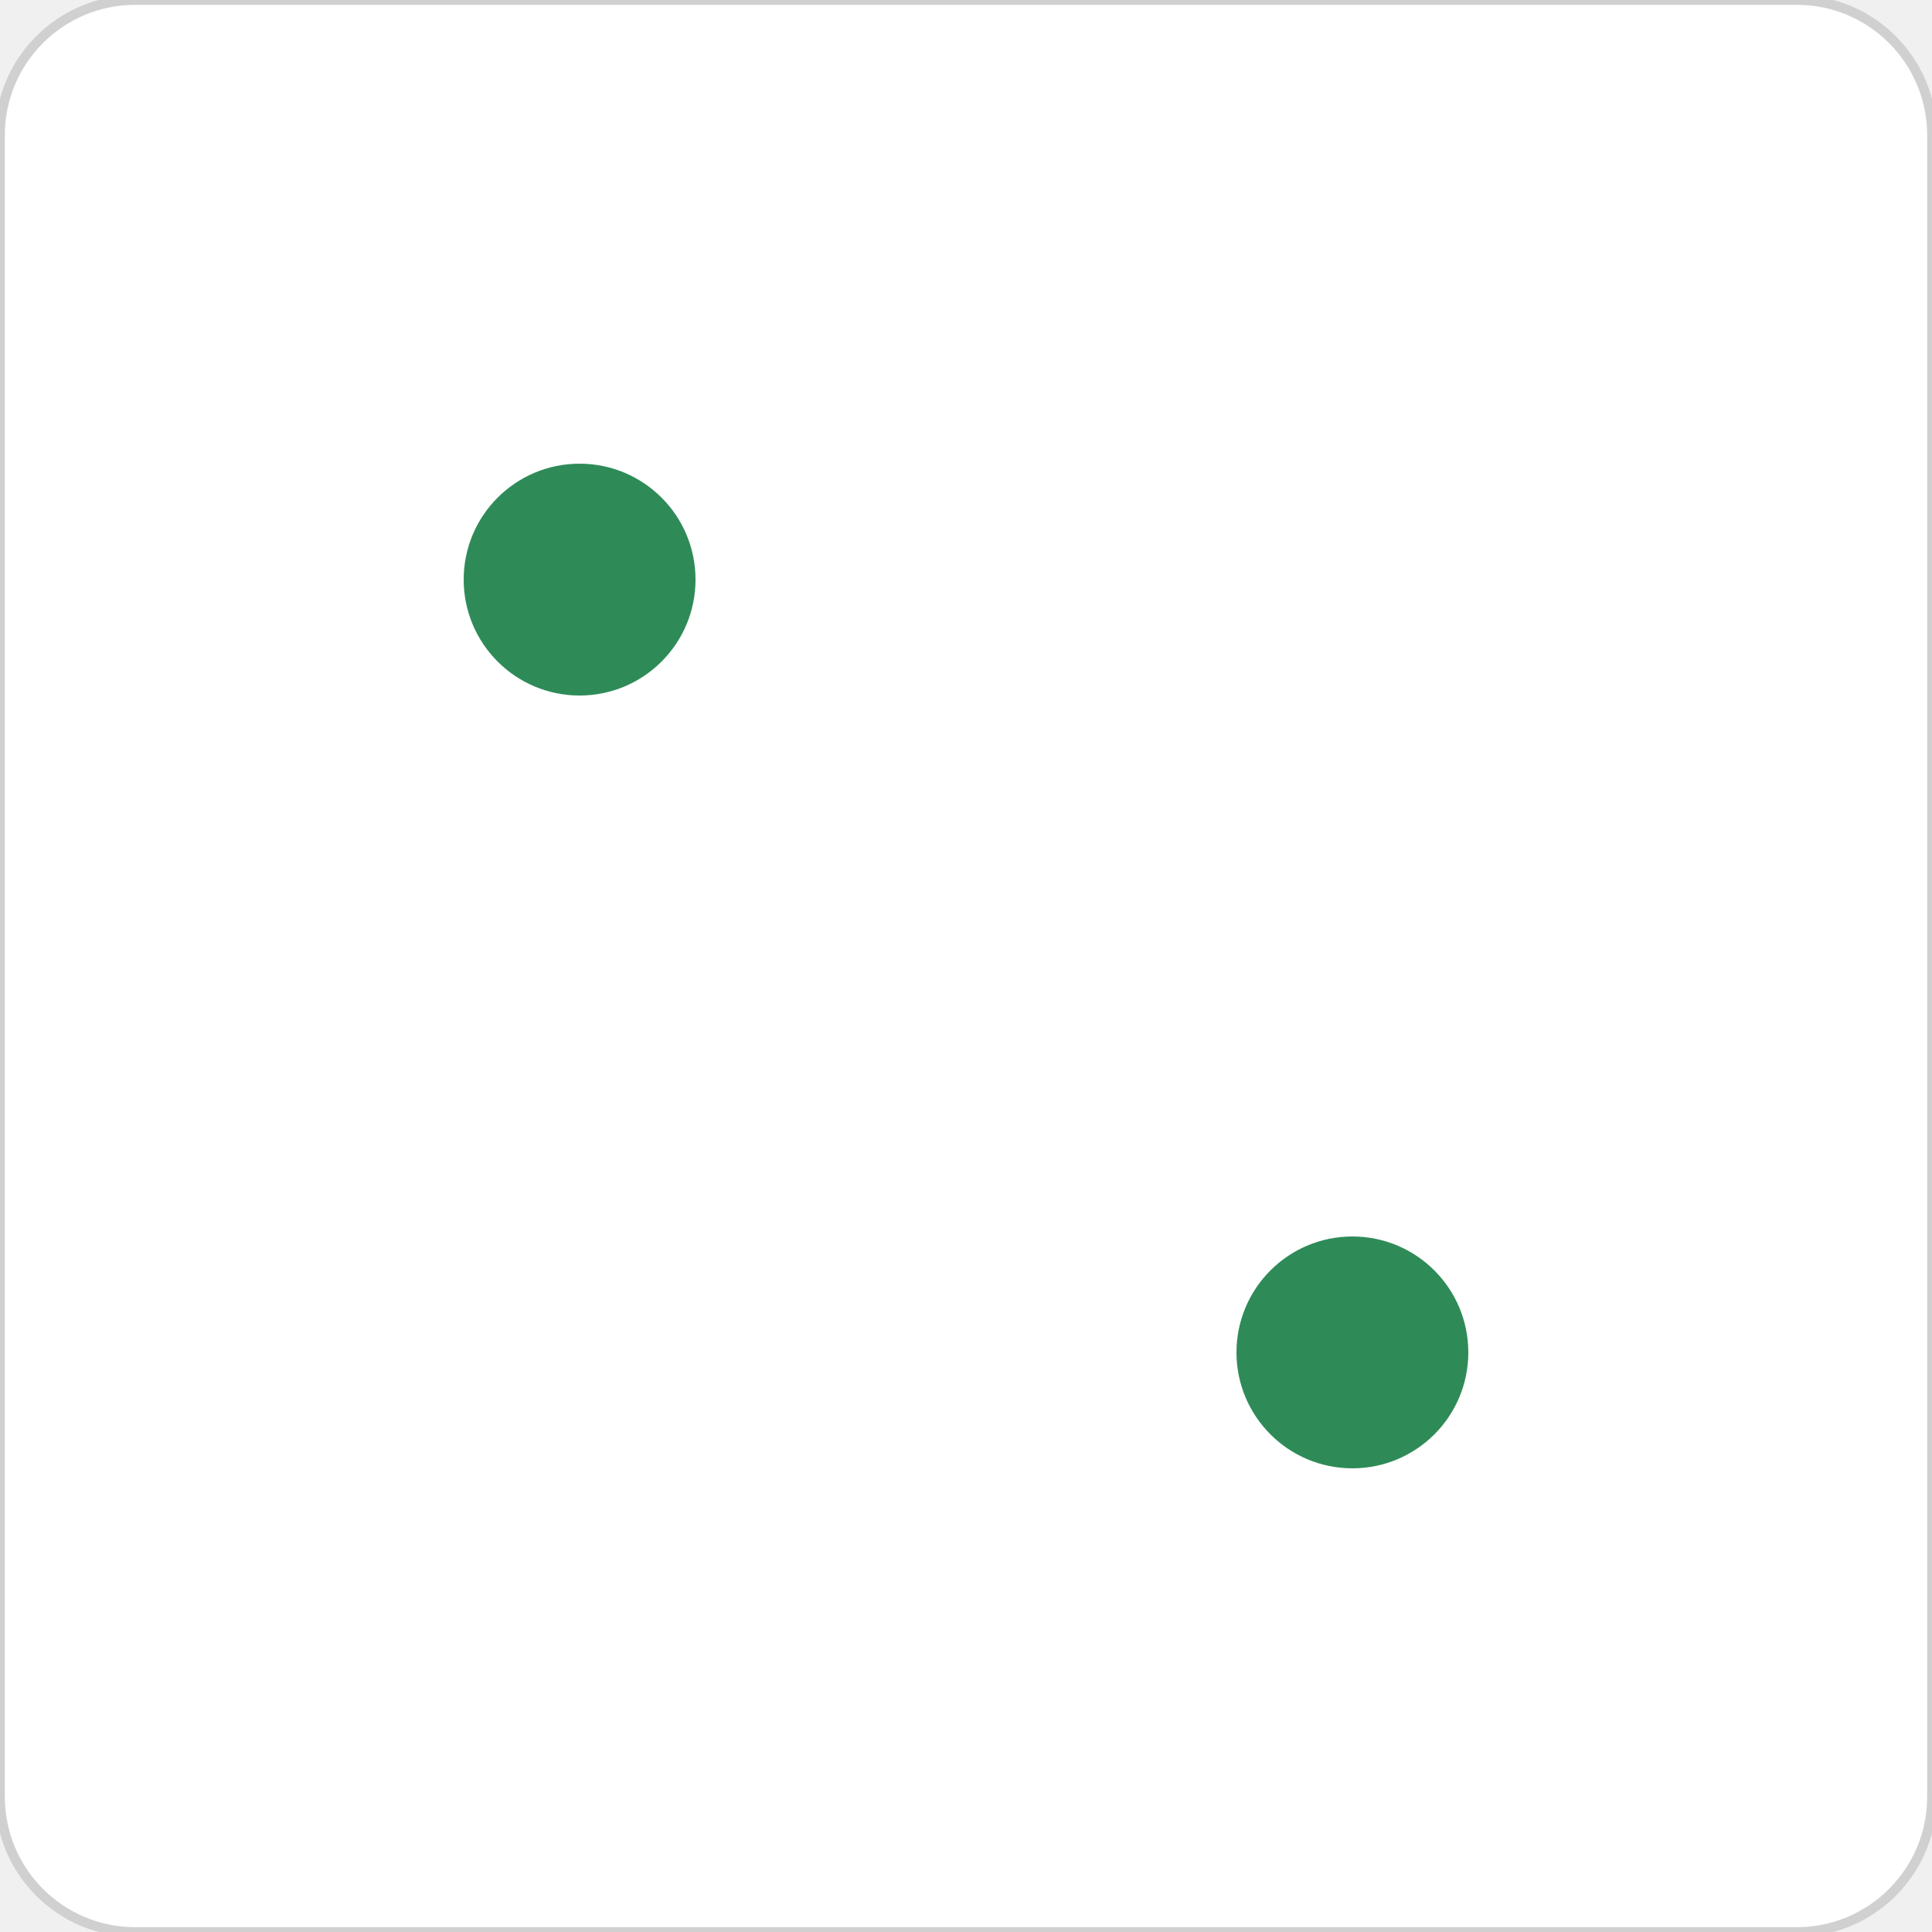
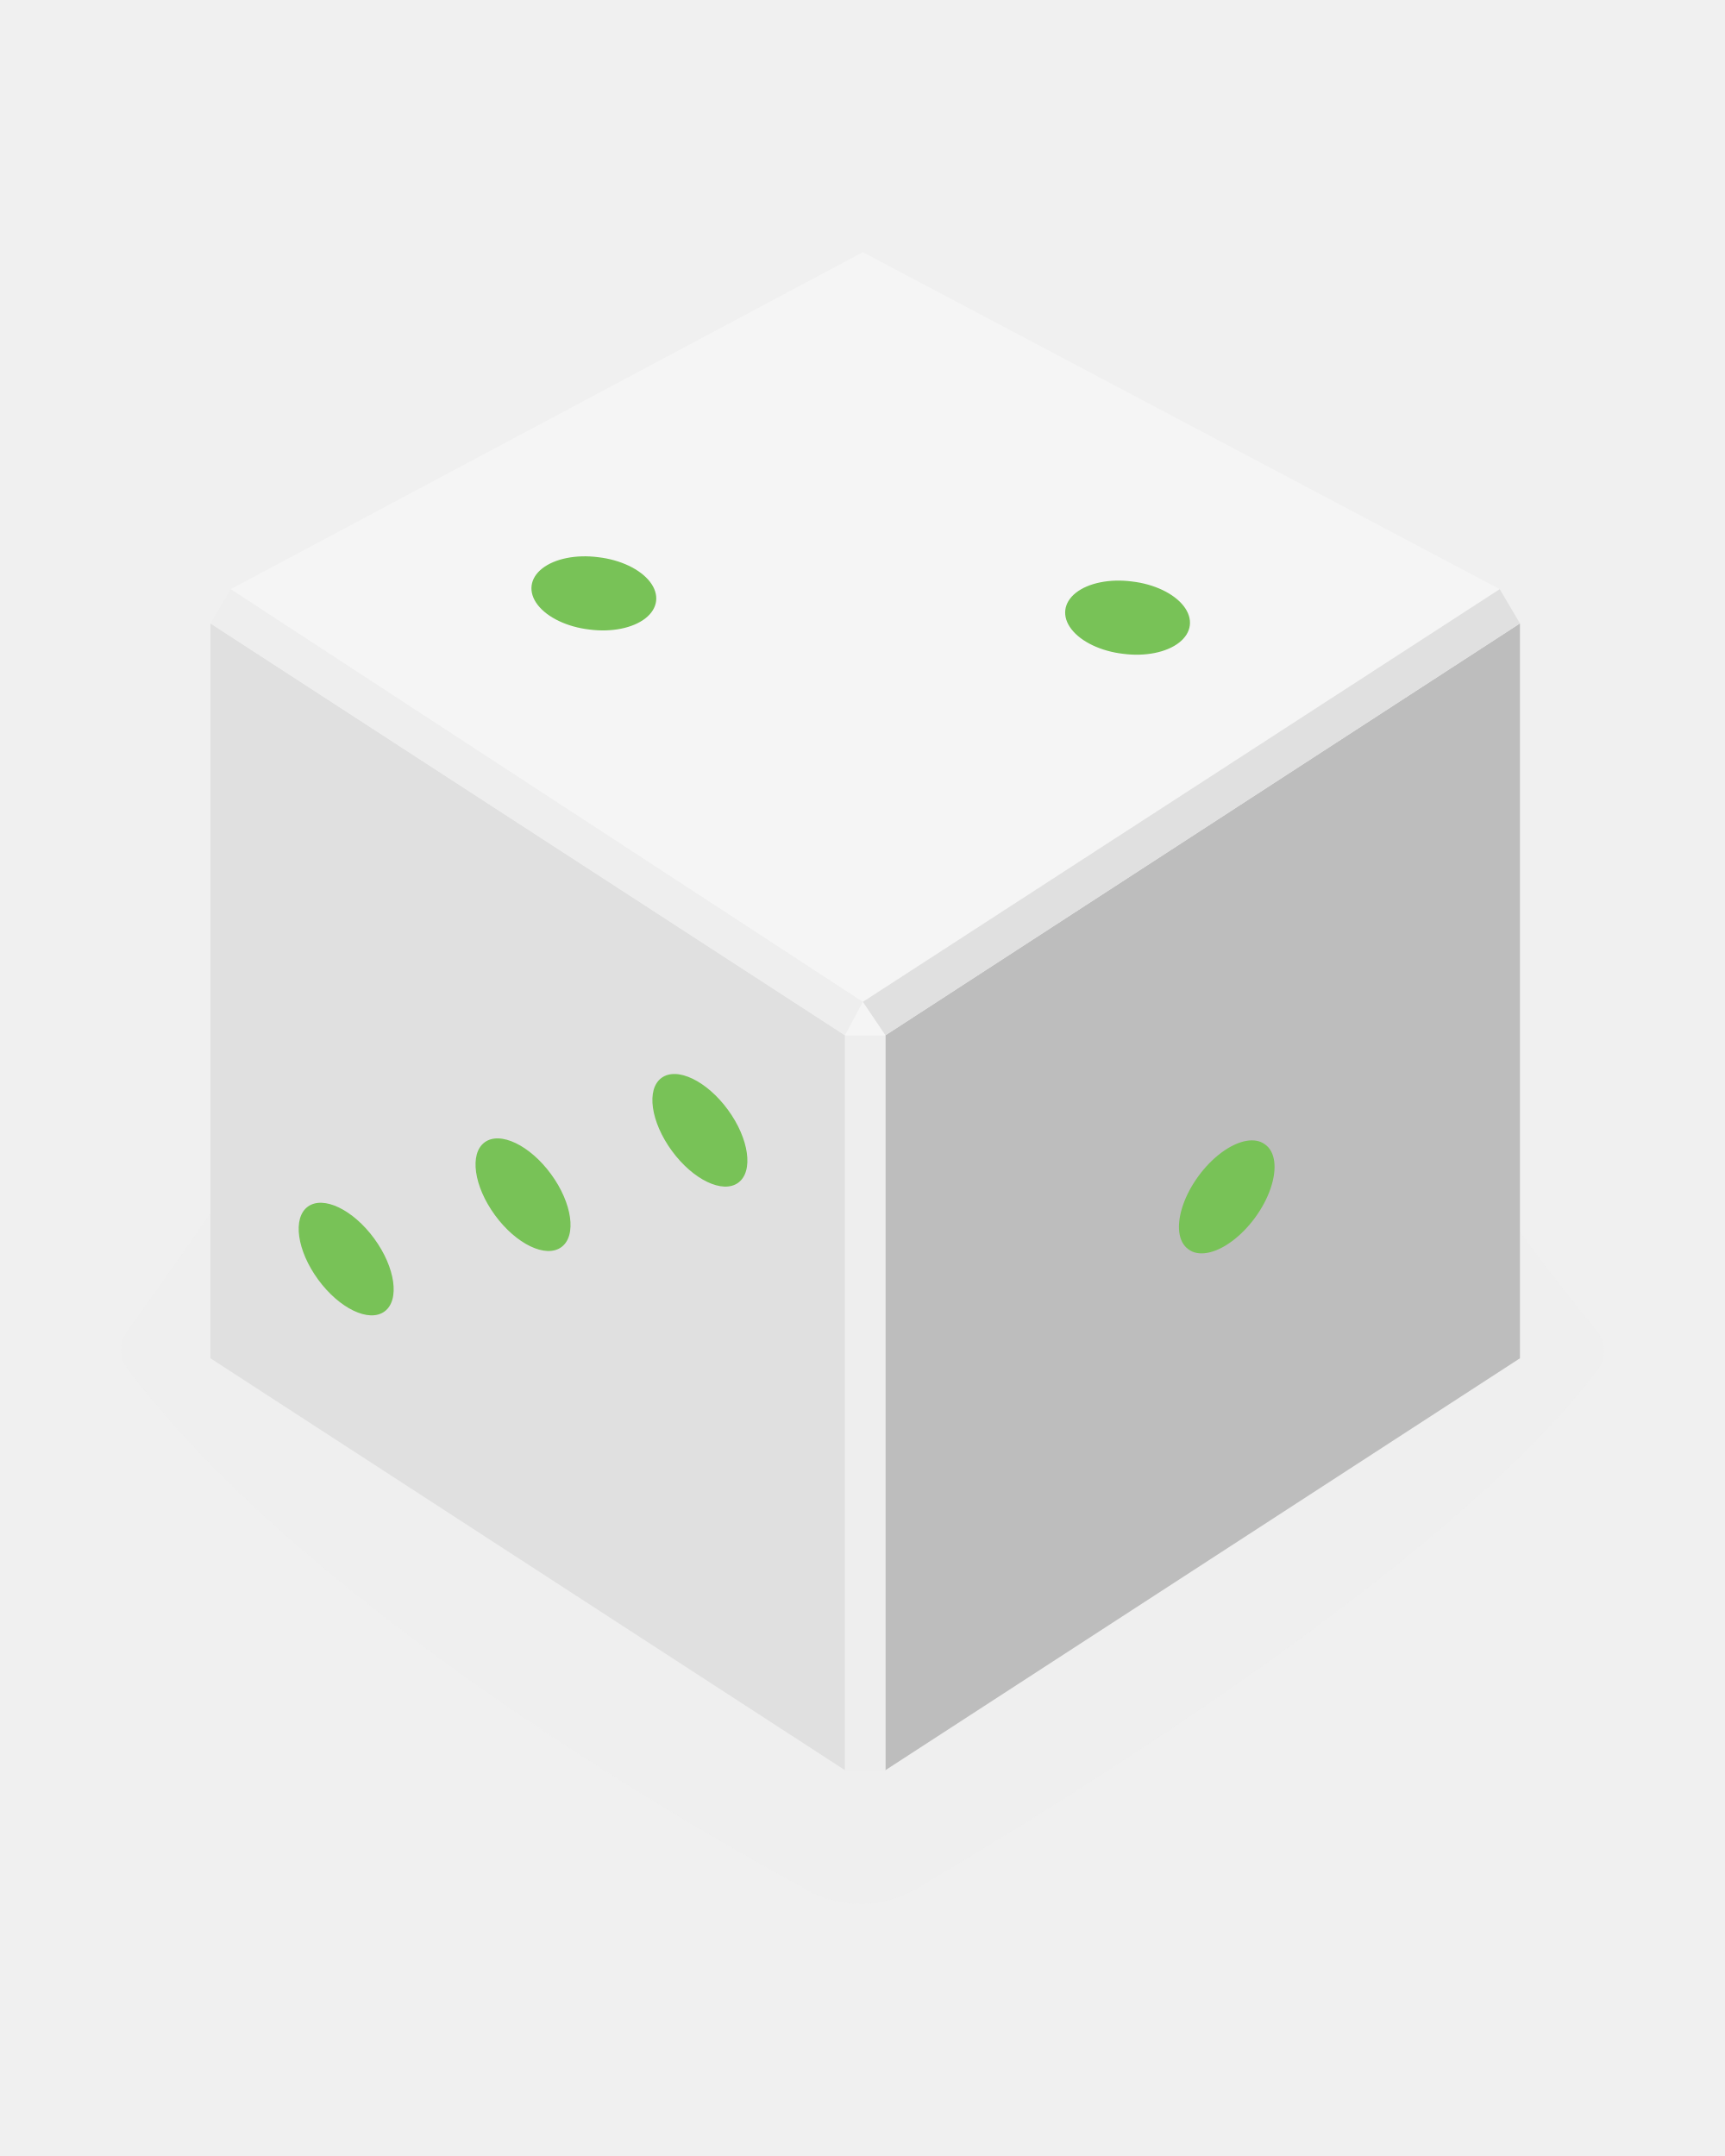
- <svg xmlns="http://www.w3.org/2000/svg" width="200" height="200" viewBox="0 0 200 200">
-   <rect rx="14" ry="14" width="200" height="200" fill="#ffffff" stroke="#d0d0d0" />
-   <circle cx="60" cy="60" r="12" fill="#2e8b57" />
-   <circle cx="140" cy="140" r="12" fill="#2e8b57" />
+ <svg xmlns="http://www.w3.org/2000/svg" width="200" height="250" viewBox="0 0 800 1000">
+   <path d="M740.8,635.42c-68.27,90.47 -249.77,201.76 -316,240.63a50.7,50.7 0,0 1,-49.93 0.81c-64.19,-35 -234.09,-133.88 -315.65,-242a14.69,14.69 0,0 1,-0.12 -17.49c77.58,-106.29 159.67,-258.89 341.06,-258.89 182,0 242.19,139.08 340.27,258.88A14.62,14.62 0,0 1,740.8 635.42Z" fill="#eeeeee" fill-opacity="0.5" stroke-opacity="0.5" />
+   <path d="M704.9,630l-294.29,191.06l0,-340.85l294.29,-191.06l0,340.85z" fill="#bdbdbd" />
+   <path d="M97.59,630l294.29,191.06l0,-340.85l-294.29,-191.06l0,340.85z" fill="#e0e0e0" />
+   <path d="M400.14,464.73l-293.19,-191.45l293.19,-156.31l295.39,156.31l-295.39,191.45z" fill="#f5f5f5" />
+   <path d="M106.95,273.28l-9.36,15.87l294.29,191.06l8.26,-15.48l-293.19,-191.45z" fill="#eeeeee" />
+   <path d="M695.53,273.28l9.37,15.87l-294.29,191.06l-10.47,-15.48l295.39,-191.45z" fill="#e0e0e0" />
+   <path d="M391.88,480.21h18.73v340.85h-18.73z" fill="#eeeeee" />
+   <path d="M400.14,464.73l-8.26,15.48l18.73,0l-10.47,-15.48z" fill="#f5f5f5" />
+   <path d="M520.85,303.25a16.9,28.71 97.07,1 0,4.16 -33.54a16.9,28.71 97.07,1 0,-4.16 33.54z" fill="#78c257" />
+   <path d="M273.33,291.99a16.9,28.71 97.07,1 0,4.16 -33.54a16.9,28.71 97.07,1 0,-4.16 33.54z" fill="#78c257" />
+   <path d="M229.56,563.64a30.12,16.11 53.82,1 0,26.01 -19.02a30.12,16.11 53.82,1 0,-26.01 19.02z" fill="#78c257" />
+   <path d="M311.58,533.77a30.12,16.11 53.82,1 0,26.01 -19.02a30.12,16.11 53.82,1 0,-26.01 19.02z" fill="#78c257" />
+   <path d="M147.54,593.49a30.12,16.11 53.82,1 0,26.01 -19.02a30.12,16.11 53.82,1 0,-26.01 19.02z" fill="#78c257" />
+   <path d="M551.15,579.45a30.12,16.11 126.18,1 0,35.56 -48.62a30.12,16.11 126.18,1 0,-35.56 48.62z" fill="#78c257" />
</svg>
